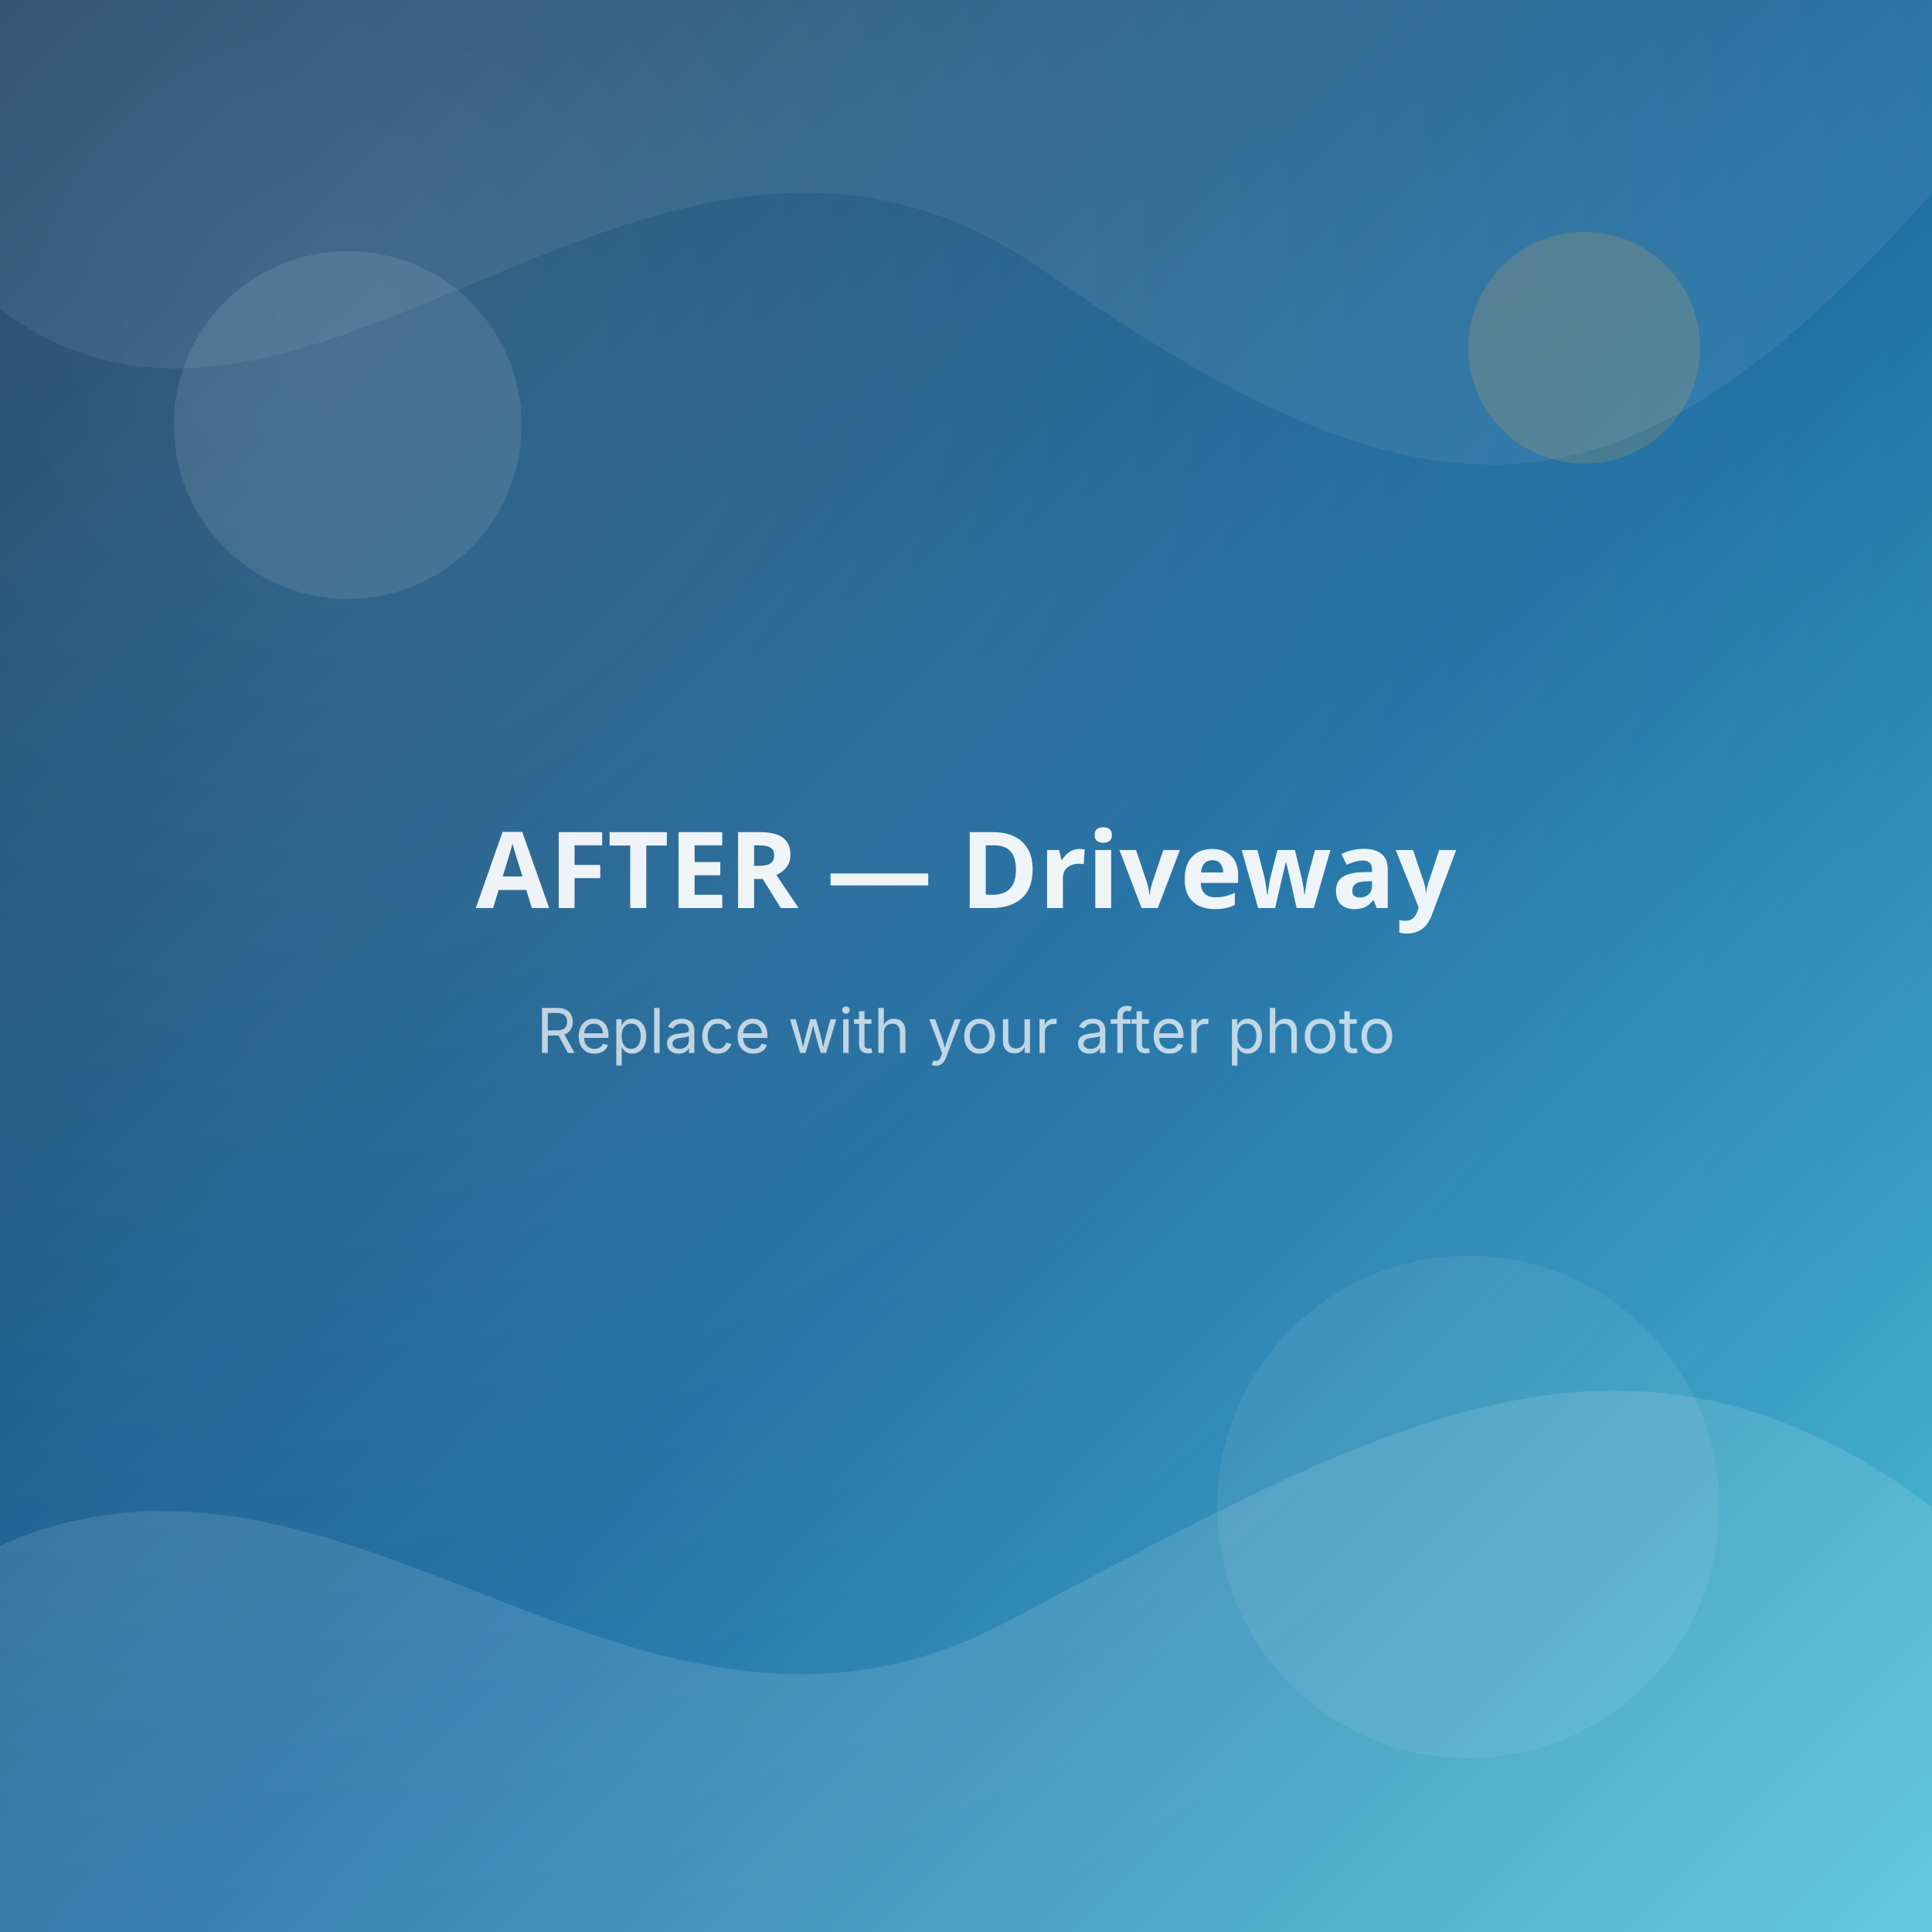
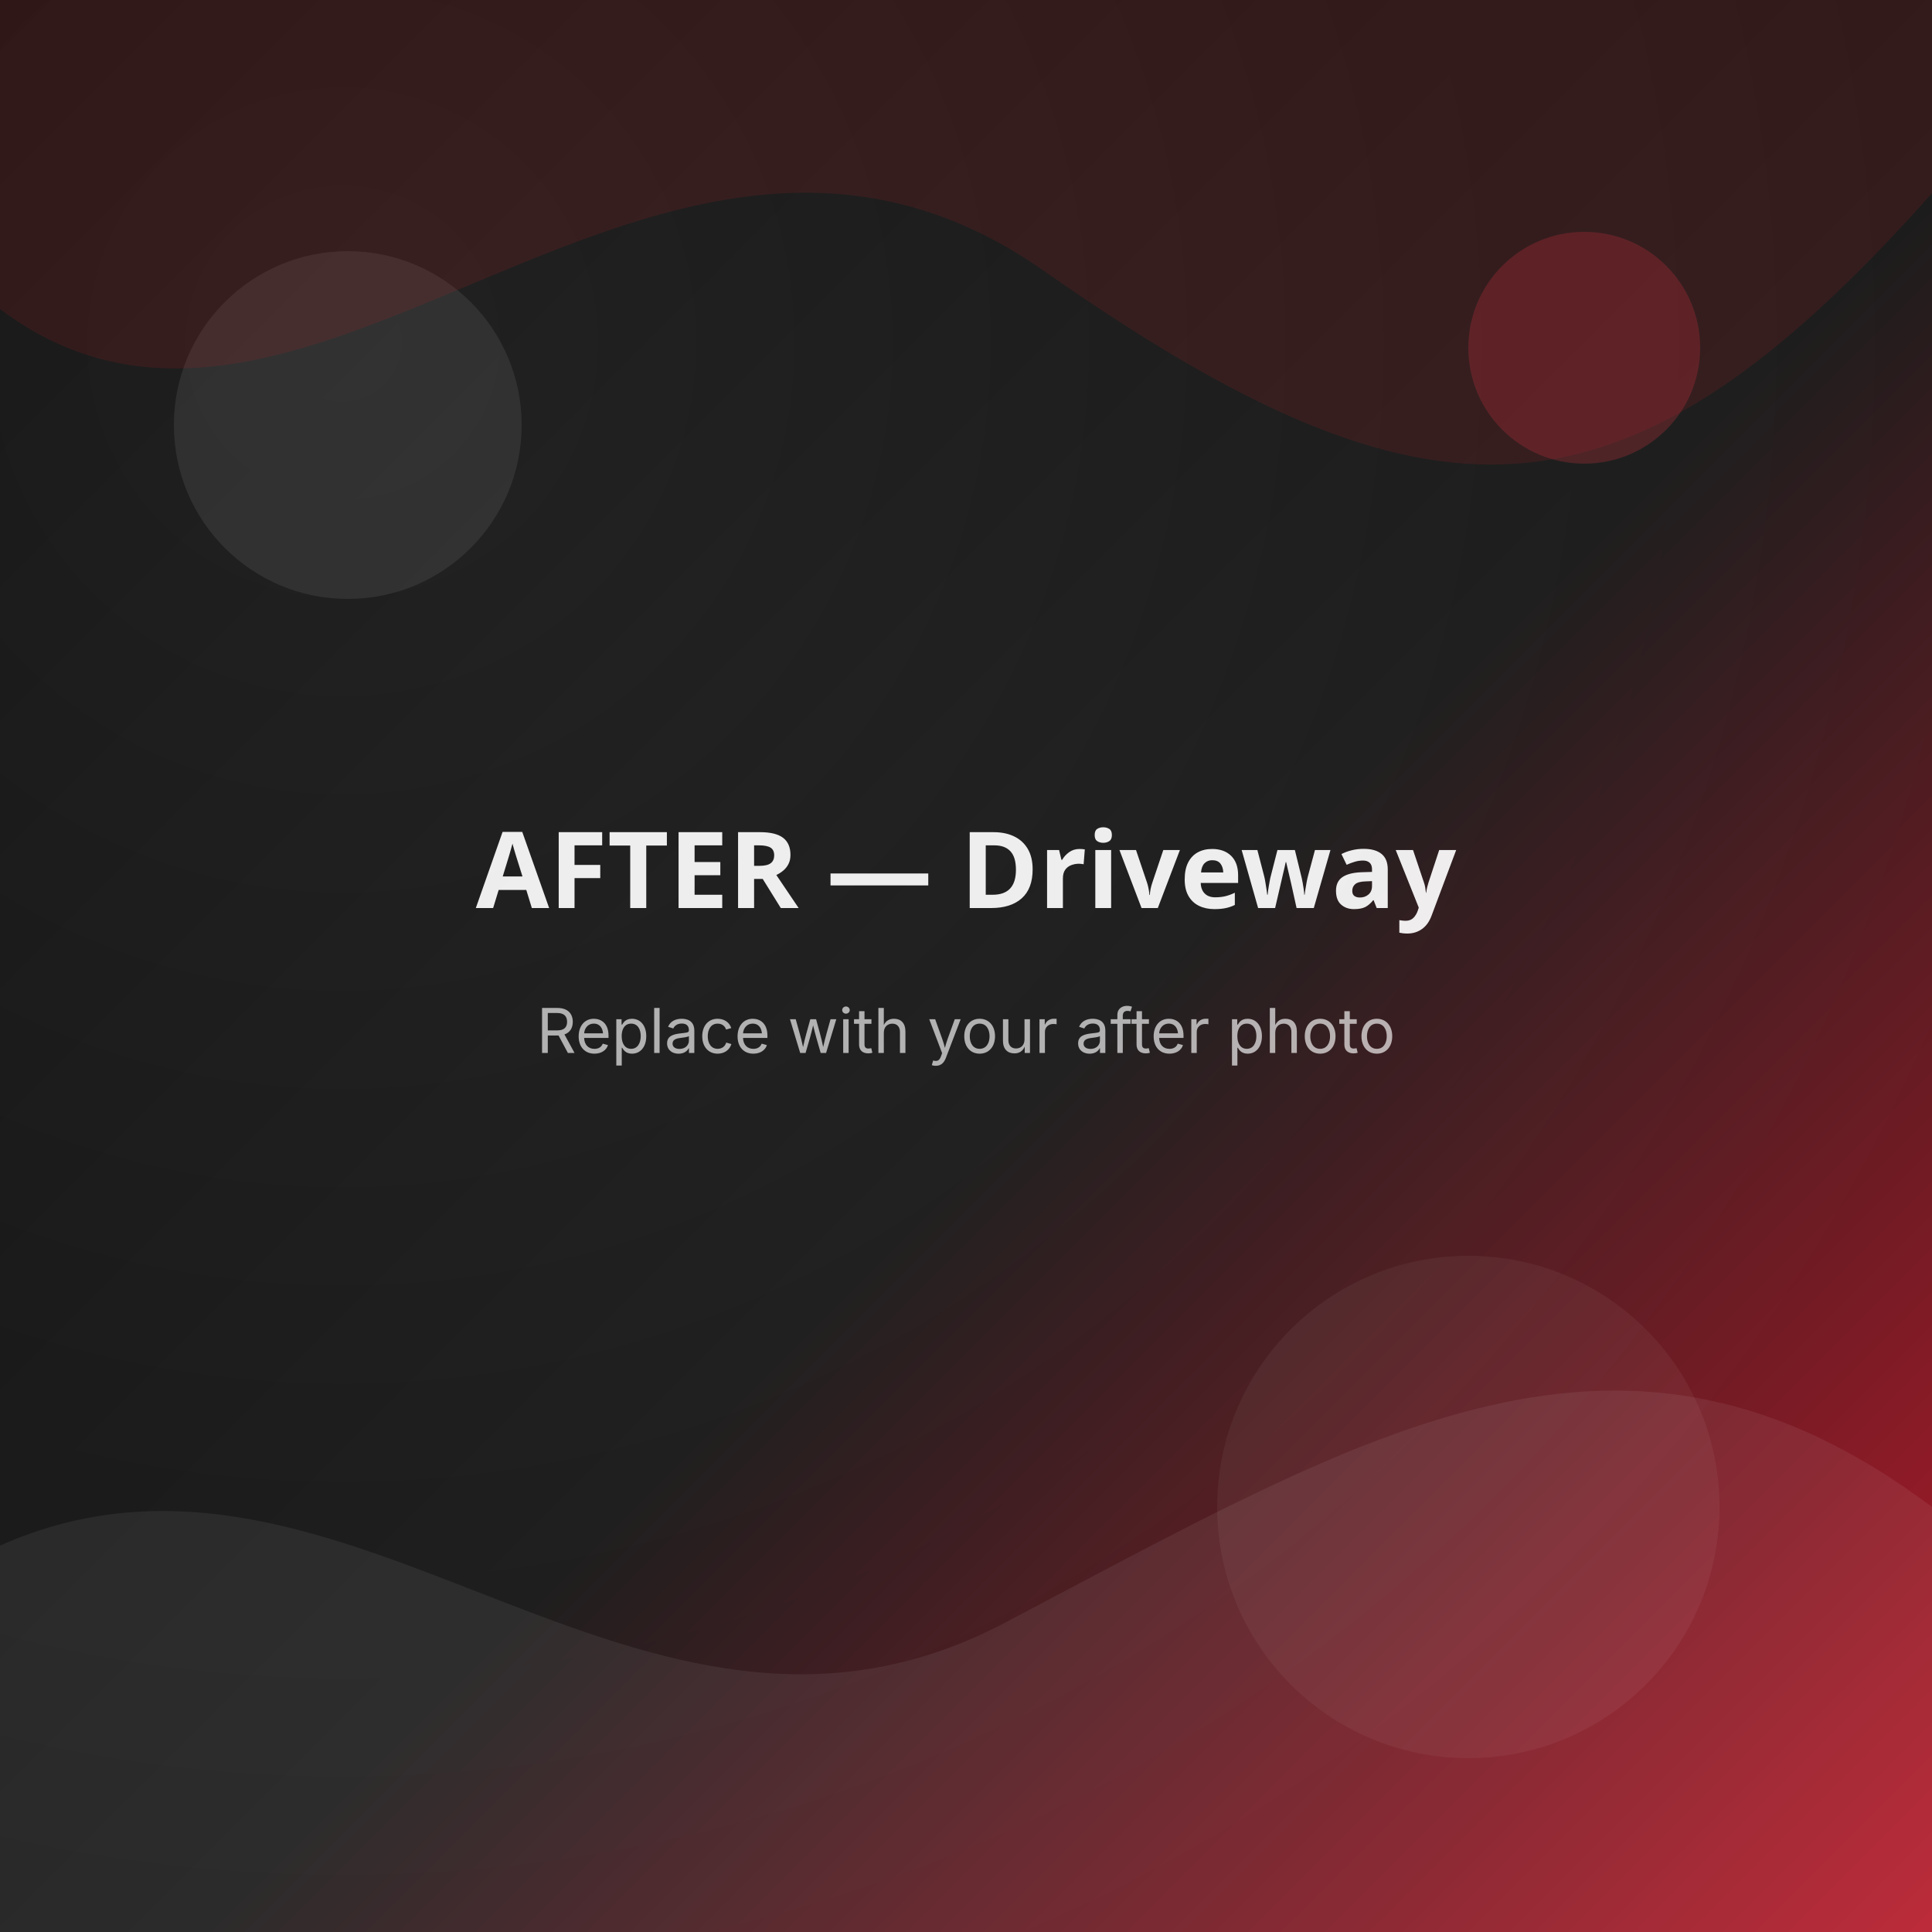
<svg xmlns="http://www.w3.org/2000/svg" width="900" height="900" viewBox="0 0 900 900" role="img" aria-label="AFTER — Driveway">
  <defs>
    <linearGradient id="bg" x1="0" y1="0" x2="1" y2="1">
-       <stop offset="0%" stop-color="#0e3457" />
-       <stop offset="55%" stop-color="#1c6ea4" />
-       <stop offset="100%" stop-color="#4fc3d9" />
+       <stop offset="0%" stop-color="#0a0a0a" />
+       <stop offset="55%" stop-color="#1a1a1a" />
+       <stop offset="100%" stop-color="#b91c2c" />
    </linearGradient>
    <radialGradient id="glow" cx="0.18" cy="0.18" r="0.9">
-       <stop offset="0%" stop-color="rgba(255,255,255,0.28)" />
+       <stop offset="0%" stop-color="rgba(255,255,255,0.14)" />
      <stop offset="100%" stop-color="rgba(255,255,255,0)" />
    </radialGradient>
  </defs>
  <rect width="100%" height="100%" fill="url(#bg)" />
  <rect width="100%" height="100%" fill="url(#glow)" opacity="0.5" />
-   <circle cx="162.0" cy="198.0" r="81.0" fill="rgba(255,255,255,0.10)" />
-   <circle cx="738.0" cy="162.0" r="54.0" fill="rgba(217,169,78,0.20)" />
-   <circle cx="684.0" cy="702.0" r="117.0" fill="rgba(255,255,255,0.07)" />
-   <path d="M0 720.0 C 162.0 648.0, 297.0 846.0, 468.0 756.0 S 756.0 594.0, 900 702.0 V 900 H 0 Z" fill="rgba(255,255,255,0.12)" />
-   <path d="M0 144.0 C 144.0 252, 306.0 0, 486 126 S 756.0 252, 900 90.0 V0 H0 Z" fill="rgba(255,255,255,0.07)" />
+   <circle cx="162.0" cy="198.0" r="81.0" fill="rgba(255,255,255,0.08)" />
+   <circle cx="738.0" cy="162.0" r="54.0" fill="rgba(230,57,70,0.24)" />
+   <circle cx="684.0" cy="702.0" r="117.0" fill="rgba(255,255,255,0.05)" />
+   <path d="M0 720.0 C 162.0 648.0, 297.0 846.0, 468.0 756.0 S 756.0 594.0, 900 702.0 V 900 H 0 Z" fill="rgba(255,255,255,0.07)" />
+   <path d="M0 144.0 C 144.0 252, 306.0 0, 486 126 S 756.0 252, 900 90.0 V0 H0 Z" fill="rgba(200,30,40,0.14)" />
  <text x="50%" y="423.0" text-anchor="middle" font-family="Poppins, sans-serif" font-size="49.5" font-weight="700" fill="rgba(255,255,255,0.92)">AFTER — Driveway</text>
-   <text x="50%" y="490.5" text-anchor="middle" font-family="Inter, sans-serif" font-size="28.8" fill="rgba(255,255,255,0.7)">Replace with your after photo</text>
+   <text x="50%" y="490.5" text-anchor="middle" font-family="Inter, sans-serif" font-size="28.8" fill="rgba(255,255,255,0.65)">Replace with your after photo</text>
</svg>
